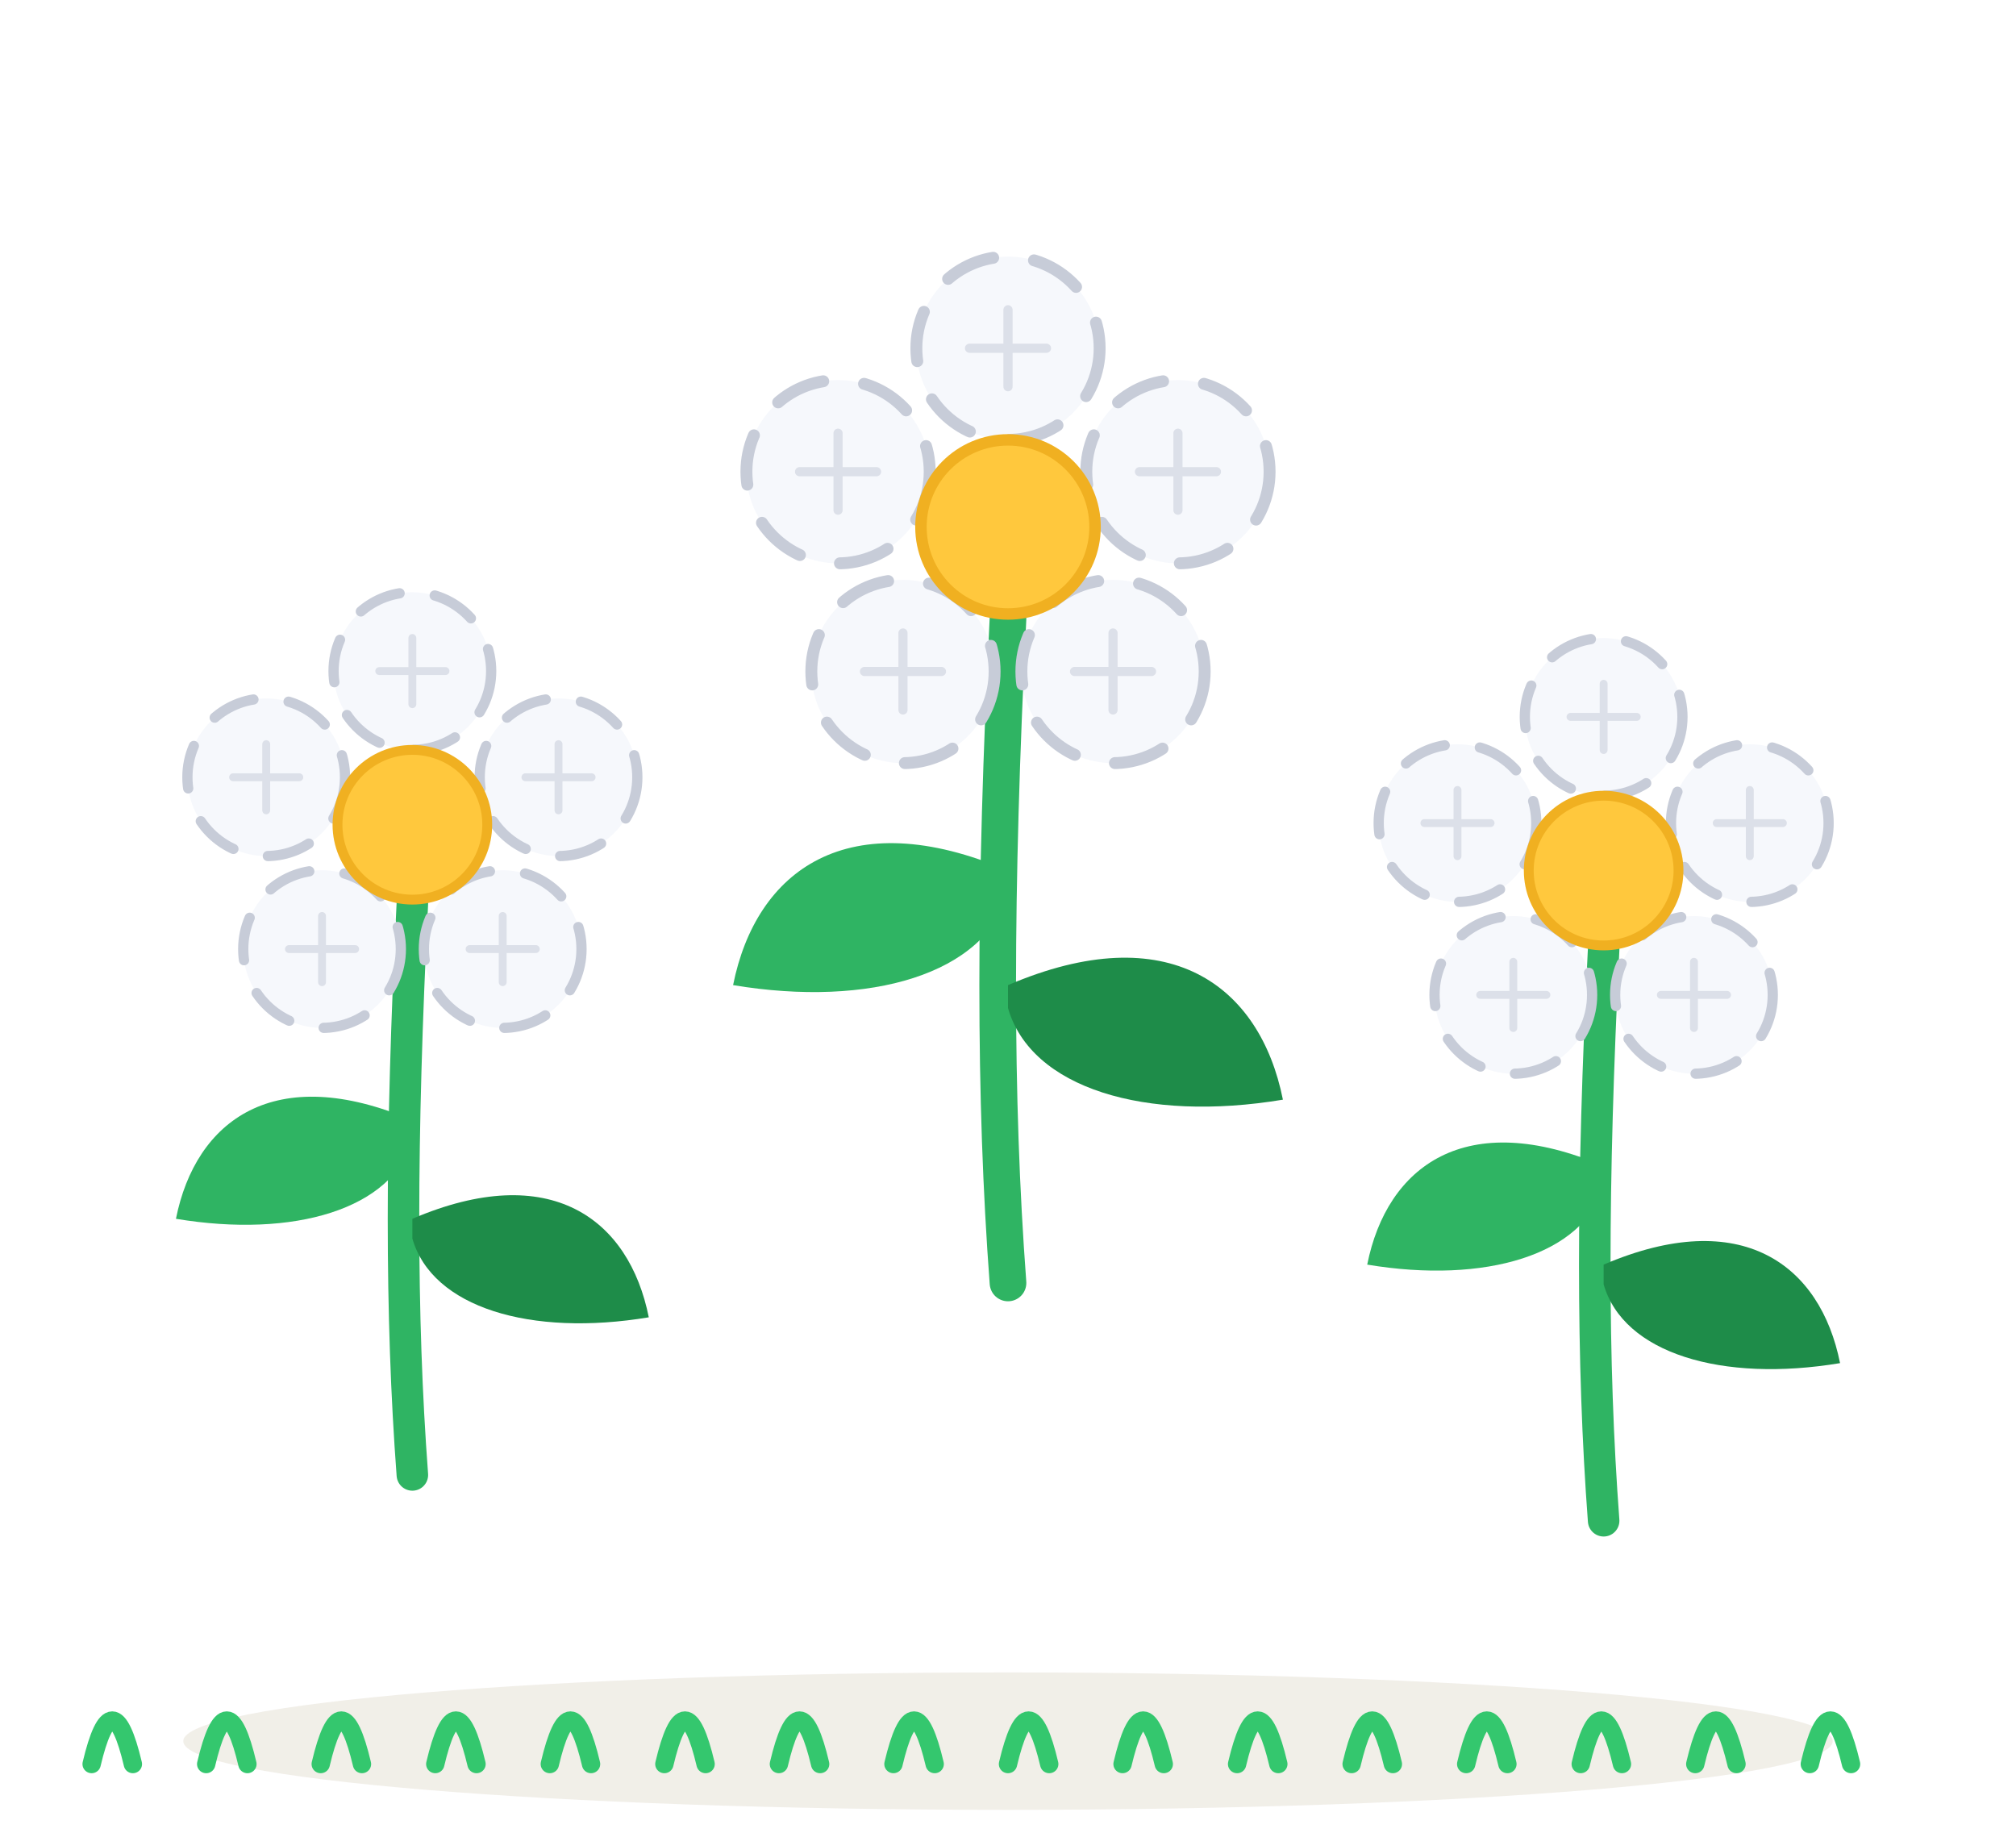
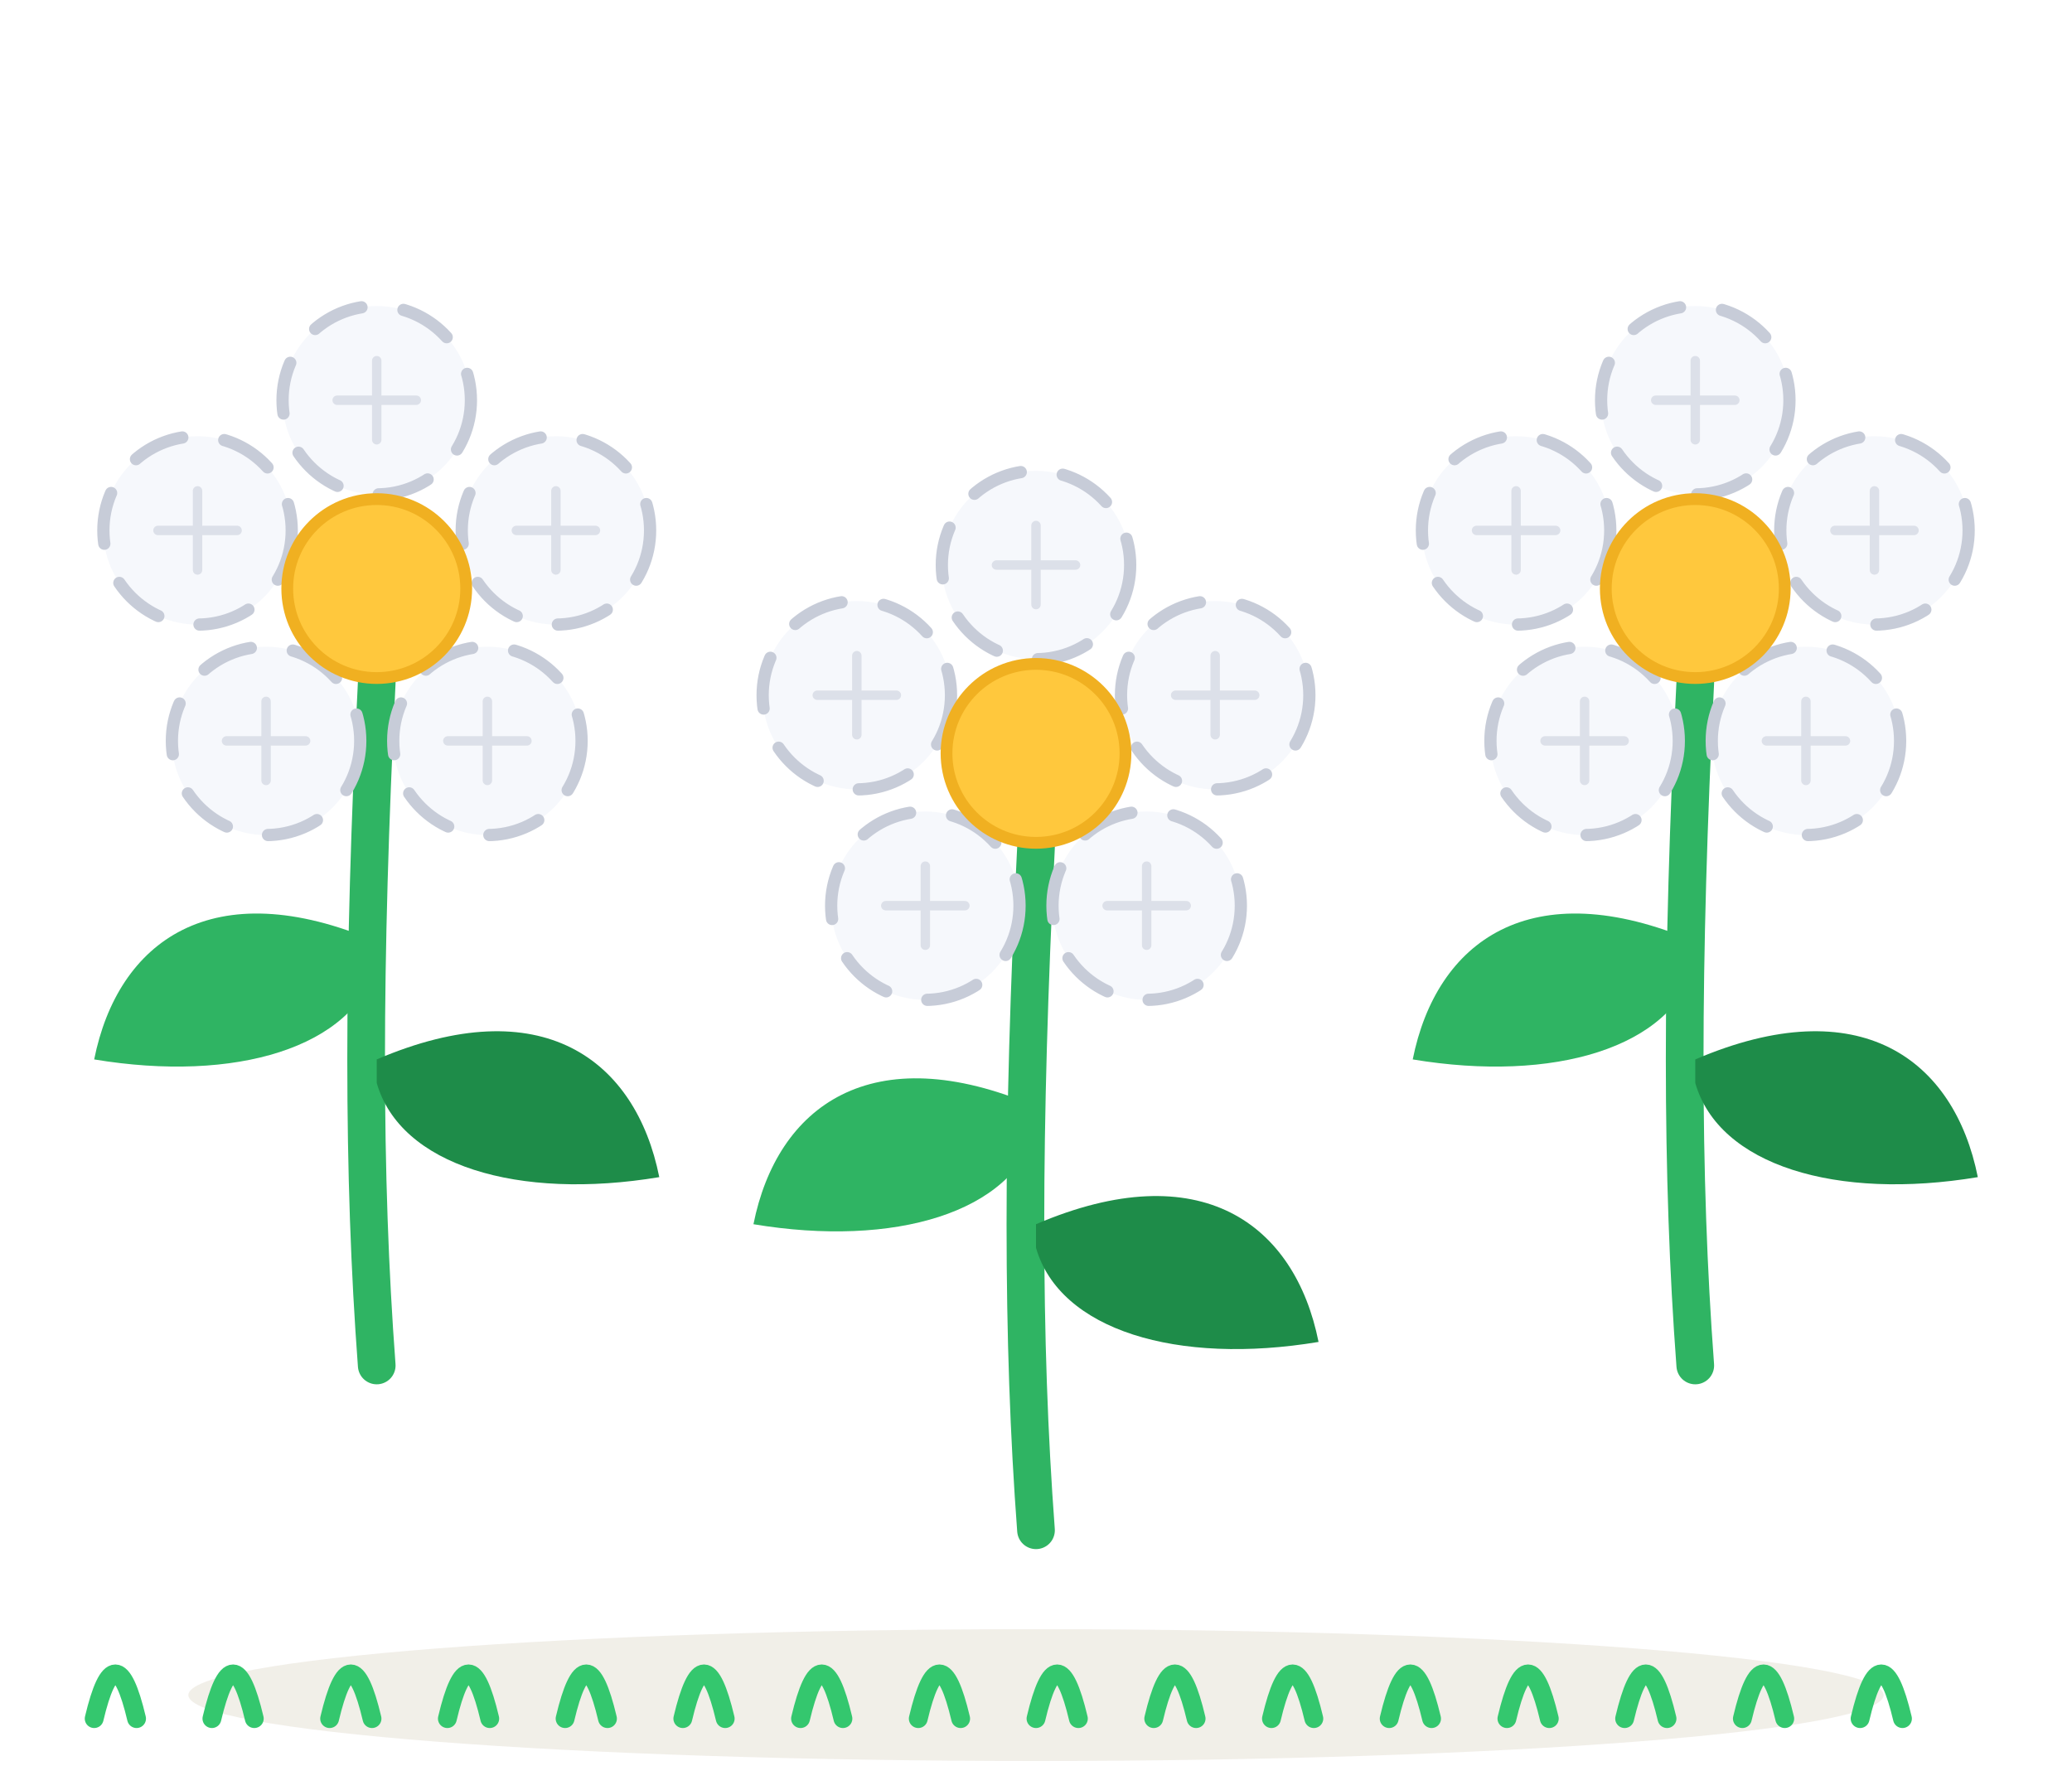
- <svg xmlns="http://www.w3.org/2000/svg" viewBox="0 0 880 800" width="880" height="800" font-family="Fredoka, sans-serif">
-   <ellipse cx="440" cy="760" rx="360" ry="30" fill="#E6E1D6" opacity="0.55" />
-   <g transform="translate(440,230) scale(1.0)">
+ <svg xmlns="http://www.w3.org/2000/svg" viewBox="0 0 880 760" width="880" height="760" font-family="Fredoka, sans-serif">
+   <ellipse cx="440" cy="720" rx="360" ry="28" fill="#E6E1D6" opacity="0.55" />
+   <g transform="translate(160,250)">
    <path d="M0,40 C-6,160 -6,250 0,330" stroke="#2FB463" stroke-width="16" fill="none" stroke-linecap="round" />
    <path d="M0,150 C-70,120 -110,150 -120,200 C-60,210 -10,195 0,160 Z" fill="#2FB463" />
    <path d="M0,200 C70,170 110,200 120,250 C60,260 10,245 0,210 Z" fill="#1E8C49" />
-     <circle cx="4.776122516674678e-15" cy="-78.0" r="40" fill="#F6F8FC" stroke="#C7CCD8" stroke-width="5.2" stroke-dasharray="22.0 18.0" stroke-linecap="round" />
-     <path d="M-16.8,-78.0 H16.8 M4.776122516674678e-15,-94.8 V-61.2" stroke="#C7CCD8" stroke-width="4.0" stroke-linecap="round" opacity="0.55" />
-     <circle cx="74.182" cy="-24.103" r="40" fill="#F6F8FC" stroke="#C7CCD8" stroke-width="5.2" stroke-dasharray="22.0 18.0" stroke-linecap="round" />
-     <path d="M57.382,-24.103 H90.982 M74.182,-40.903 V-7.303" stroke="#C7CCD8" stroke-width="4.0" stroke-linecap="round" opacity="0.55" />
-     <circle cx="45.847" cy="63.103" r="40" fill="#F6F8FC" stroke="#C7CCD8" stroke-width="5.2" stroke-dasharray="22.0 18.0" stroke-linecap="round" />
-     <path d="M29.047,63.103 H62.647 M45.847,46.303 V79.903" stroke="#C7CCD8" stroke-width="4.0" stroke-linecap="round" opacity="0.55" />
-     <circle cx="-45.847" cy="63.103" r="40" fill="#F6F8FC" stroke="#C7CCD8" stroke-width="5.2" stroke-dasharray="22.0 18.0" stroke-linecap="round" />
-     <path d="M-62.647,63.103 H-29.047 M-45.847,46.303 V79.903" stroke="#C7CCD8" stroke-width="4.0" stroke-linecap="round" opacity="0.55" />
-     <circle cx="-74.182" cy="-24.103" r="40" fill="#F6F8FC" stroke="#C7CCD8" stroke-width="5.2" stroke-dasharray="22.0 18.0" stroke-linecap="round" />
-     <path d="M-90.982,-24.103 H-57.382 M-74.182,-40.903 V-7.303" stroke="#C7CCD8" stroke-width="4.0" stroke-linecap="round" opacity="0.55" />
-     <circle cx="0" cy="0" r="38" fill="#FFC83D" stroke="#F0B021" stroke-width="5" />
  </g>
-   <g transform="translate(180,360) scale(0.86)">
+   <circle cx="160.0" cy="170.0" r="40.0" fill="#F6F8FC" stroke="#C7CCD8" stroke-width="5.2" stroke-dasharray="22.0 18.0" stroke-linecap="round" />
+   <path d="M143.2,170.0 H176.8 M160.0,153.2 V186.8" stroke="#C7CCD8" stroke-width="4.0" stroke-linecap="round" opacity="0.55" />
+   <circle cx="236.1" cy="225.3" r="40.0" fill="#F6F8FC" stroke="#C7CCD8" stroke-width="5.2" stroke-dasharray="22.0 18.0" stroke-linecap="round" />
+   <path d="M219.3,225.3 H252.9 M236.1,208.5 V242.1" stroke="#C7CCD8" stroke-width="4.0" stroke-linecap="round" opacity="0.55" />
+   <circle cx="207.0" cy="314.7" r="40.0" fill="#F6F8FC" stroke="#C7CCD8" stroke-width="5.2" stroke-dasharray="22.0 18.0" stroke-linecap="round" />
+   <path d="M190.2,314.7 H223.8 M207.0,297.9 V331.5" stroke="#C7CCD8" stroke-width="4.0" stroke-linecap="round" opacity="0.55" />
+   <circle cx="113.0" cy="314.7" r="40.0" fill="#F6F8FC" stroke="#C7CCD8" stroke-width="5.2" stroke-dasharray="22.0 18.0" stroke-linecap="round" />
+   <path d="M96.2,314.7 H129.8 M113.0,297.9 V331.5" stroke="#C7CCD8" stroke-width="4.0" stroke-linecap="round" opacity="0.55" />
+   <circle cx="83.9" cy="225.3" r="40.0" fill="#F6F8FC" stroke="#C7CCD8" stroke-width="5.2" stroke-dasharray="22.0 18.0" stroke-linecap="round" />
+   <path d="M67.1,225.3 H100.7 M83.9,208.5 V242.1" stroke="#C7CCD8" stroke-width="4.0" stroke-linecap="round" opacity="0.55" />
+   <circle cx="160" cy="250" r="38" fill="#FFC83D" stroke="#F0B021" stroke-width="5" />
+   <g transform="translate(440,320)">
    <path d="M0,40 C-6,160 -6,250 0,330" stroke="#2FB463" stroke-width="16" fill="none" stroke-linecap="round" />
    <path d="M0,150 C-70,120 -110,150 -120,200 C-60,210 -10,195 0,160 Z" fill="#2FB463" />
    <path d="M0,200 C70,170 110,200 120,250 C60,260 10,245 0,210 Z" fill="#1E8C49" />
-     <circle cx="4.776122516674678e-15" cy="-78.0" r="40" fill="#F6F8FC" stroke="#C7CCD8" stroke-width="5.2" stroke-dasharray="22.0 18.0" stroke-linecap="round" />
-     <path d="M-16.8,-78.0 H16.8 M4.776122516674678e-15,-94.8 V-61.2" stroke="#C7CCD8" stroke-width="4.0" stroke-linecap="round" opacity="0.55" />
-     <circle cx="74.182" cy="-24.103" r="40" fill="#F6F8FC" stroke="#C7CCD8" stroke-width="5.2" stroke-dasharray="22.0 18.0" stroke-linecap="round" />
-     <path d="M57.382,-24.103 H90.982 M74.182,-40.903 V-7.303" stroke="#C7CCD8" stroke-width="4.0" stroke-linecap="round" opacity="0.55" />
-     <circle cx="45.847" cy="63.103" r="40" fill="#F6F8FC" stroke="#C7CCD8" stroke-width="5.2" stroke-dasharray="22.0 18.0" stroke-linecap="round" />
-     <path d="M29.047,63.103 H62.647 M45.847,46.303 V79.903" stroke="#C7CCD8" stroke-width="4.0" stroke-linecap="round" opacity="0.55" />
-     <circle cx="-45.847" cy="63.103" r="40" fill="#F6F8FC" stroke="#C7CCD8" stroke-width="5.2" stroke-dasharray="22.0 18.0" stroke-linecap="round" />
-     <path d="M-62.647,63.103 H-29.047 M-45.847,46.303 V79.903" stroke="#C7CCD8" stroke-width="4.0" stroke-linecap="round" opacity="0.55" />
-     <circle cx="-74.182" cy="-24.103" r="40" fill="#F6F8FC" stroke="#C7CCD8" stroke-width="5.2" stroke-dasharray="22.0 18.0" stroke-linecap="round" />
-     <path d="M-90.982,-24.103 H-57.382 M-74.182,-40.903 V-7.303" stroke="#C7CCD8" stroke-width="4.0" stroke-linecap="round" opacity="0.55" />
-     <circle cx="0" cy="0" r="38" fill="#FFC83D" stroke="#F0B021" stroke-width="5" />
  </g>
-   <g transform="translate(700,380) scale(0.86)">
+   <circle cx="440.0" cy="240.0" r="40.0" fill="#F6F8FC" stroke="#C7CCD8" stroke-width="5.2" stroke-dasharray="22.0 18.0" stroke-linecap="round" />
+   <path d="M423.2,240.0 H456.8 M440.0,223.2 V256.8" stroke="#C7CCD8" stroke-width="4.0" stroke-linecap="round" opacity="0.55" />
+   <circle cx="516.1" cy="295.3" r="40.0" fill="#F6F8FC" stroke="#C7CCD8" stroke-width="5.2" stroke-dasharray="22.0 18.0" stroke-linecap="round" />
+   <path d="M499.3,295.3 H532.9 M516.1,278.5 V312.1" stroke="#C7CCD8" stroke-width="4.0" stroke-linecap="round" opacity="0.55" />
+   <circle cx="487.0" cy="384.7" r="40.0" fill="#F6F8FC" stroke="#C7CCD8" stroke-width="5.2" stroke-dasharray="22.0 18.0" stroke-linecap="round" />
+   <path d="M470.2,384.7 H503.8 M487.0,367.9 V401.5" stroke="#C7CCD8" stroke-width="4.0" stroke-linecap="round" opacity="0.55" />
+   <circle cx="393.0" cy="384.7" r="40.0" fill="#F6F8FC" stroke="#C7CCD8" stroke-width="5.2" stroke-dasharray="22.0 18.0" stroke-linecap="round" />
+   <path d="M376.2,384.7 H409.8 M393.0,367.9 V401.5" stroke="#C7CCD8" stroke-width="4.0" stroke-linecap="round" opacity="0.55" />
+   <circle cx="363.9" cy="295.3" r="40.0" fill="#F6F8FC" stroke="#C7CCD8" stroke-width="5.2" stroke-dasharray="22.0 18.0" stroke-linecap="round" />
+   <path d="M347.1,295.3 H380.7 M363.9,278.5 V312.1" stroke="#C7CCD8" stroke-width="4.0" stroke-linecap="round" opacity="0.55" />
+   <circle cx="440" cy="320" r="38" fill="#FFC83D" stroke="#F0B021" stroke-width="5" />
+   <g transform="translate(720,250)">
    <path d="M0,40 C-6,160 -6,250 0,330" stroke="#2FB463" stroke-width="16" fill="none" stroke-linecap="round" />
    <path d="M0,150 C-70,120 -110,150 -120,200 C-60,210 -10,195 0,160 Z" fill="#2FB463" />
    <path d="M0,200 C70,170 110,200 120,250 C60,260 10,245 0,210 Z" fill="#1E8C49" />
-     <circle cx="4.776122516674678e-15" cy="-78.0" r="40" fill="#F6F8FC" stroke="#C7CCD8" stroke-width="5.2" stroke-dasharray="22.0 18.0" stroke-linecap="round" />
-     <path d="M-16.8,-78.0 H16.8 M4.776122516674678e-15,-94.8 V-61.2" stroke="#C7CCD8" stroke-width="4.0" stroke-linecap="round" opacity="0.55" />
-     <circle cx="74.182" cy="-24.103" r="40" fill="#F6F8FC" stroke="#C7CCD8" stroke-width="5.2" stroke-dasharray="22.0 18.0" stroke-linecap="round" />
-     <path d="M57.382,-24.103 H90.982 M74.182,-40.903 V-7.303" stroke="#C7CCD8" stroke-width="4.0" stroke-linecap="round" opacity="0.55" />
-     <circle cx="45.847" cy="63.103" r="40" fill="#F6F8FC" stroke="#C7CCD8" stroke-width="5.2" stroke-dasharray="22.0 18.0" stroke-linecap="round" />
-     <path d="M29.047,63.103 H62.647 M45.847,46.303 V79.903" stroke="#C7CCD8" stroke-width="4.0" stroke-linecap="round" opacity="0.55" />
-     <circle cx="-45.847" cy="63.103" r="40" fill="#F6F8FC" stroke="#C7CCD8" stroke-width="5.2" stroke-dasharray="22.0 18.0" stroke-linecap="round" />
-     <path d="M-62.647,63.103 H-29.047 M-45.847,46.303 V79.903" stroke="#C7CCD8" stroke-width="4.0" stroke-linecap="round" opacity="0.55" />
-     <circle cx="-74.182" cy="-24.103" r="40" fill="#F6F8FC" stroke="#C7CCD8" stroke-width="5.2" stroke-dasharray="22.0 18.0" stroke-linecap="round" />
-     <path d="M-90.982,-24.103 H-57.382 M-74.182,-40.903 V-7.303" stroke="#C7CCD8" stroke-width="4.0" stroke-linecap="round" opacity="0.55" />
-     <circle cx="0" cy="0" r="38" fill="#FFC83D" stroke="#F0B021" stroke-width="5" />
  </g>
-   <path d="M40,770 q9,-38 18,0" fill="none" stroke="#34C76E" stroke-width="8" stroke-linecap="round" />
-   <path d="M90,770 q9,-38 18,0" fill="none" stroke="#34C76E" stroke-width="8" stroke-linecap="round" />
-   <path d="M140,770 q9,-38 18,0" fill="none" stroke="#34C76E" stroke-width="8" stroke-linecap="round" />
-   <path d="M190,770 q9,-38 18,0" fill="none" stroke="#34C76E" stroke-width="8" stroke-linecap="round" />
-   <path d="M240,770 q9,-38 18,0" fill="none" stroke="#34C76E" stroke-width="8" stroke-linecap="round" />
-   <path d="M290,770 q9,-38 18,0" fill="none" stroke="#34C76E" stroke-width="8" stroke-linecap="round" />
-   <path d="M340,770 q9,-38 18,0" fill="none" stroke="#34C76E" stroke-width="8" stroke-linecap="round" />
-   <path d="M390,770 q9,-38 18,0" fill="none" stroke="#34C76E" stroke-width="8" stroke-linecap="round" />
-   <path d="M440,770 q9,-38 18,0" fill="none" stroke="#34C76E" stroke-width="8" stroke-linecap="round" />
-   <path d="M490,770 q9,-38 18,0" fill="none" stroke="#34C76E" stroke-width="8" stroke-linecap="round" />
-   <path d="M540,770 q9,-38 18,0" fill="none" stroke="#34C76E" stroke-width="8" stroke-linecap="round" />
-   <path d="M590,770 q9,-38 18,0" fill="none" stroke="#34C76E" stroke-width="8" stroke-linecap="round" />
-   <path d="M640,770 q9,-38 18,0" fill="none" stroke="#34C76E" stroke-width="8" stroke-linecap="round" />
-   <path d="M690,770 q9,-38 18,0" fill="none" stroke="#34C76E" stroke-width="8" stroke-linecap="round" />
-   <path d="M740,770 q9,-38 18,0" fill="none" stroke="#34C76E" stroke-width="8" stroke-linecap="round" />
-   <path d="M790,770 q9,-38 18,0" fill="none" stroke="#34C76E" stroke-width="8" stroke-linecap="round" />
+   <circle cx="720.0" cy="170.0" r="40.0" fill="#F6F8FC" stroke="#C7CCD8" stroke-width="5.2" stroke-dasharray="22.0 18.0" stroke-linecap="round" />
+   <path d="M703.2,170.0 H736.8 M720.0,153.2 V186.8" stroke="#C7CCD8" stroke-width="4.0" stroke-linecap="round" opacity="0.55" />
+   <circle cx="796.1" cy="225.3" r="40.0" fill="#F6F8FC" stroke="#C7CCD8" stroke-width="5.2" stroke-dasharray="22.0 18.0" stroke-linecap="round" />
+   <path d="M779.3,225.3 H812.9 M796.1,208.5 V242.1" stroke="#C7CCD8" stroke-width="4.0" stroke-linecap="round" opacity="0.55" />
+   <circle cx="767.0" cy="314.7" r="40.0" fill="#F6F8FC" stroke="#C7CCD8" stroke-width="5.2" stroke-dasharray="22.0 18.0" stroke-linecap="round" />
+   <path d="M750.2,314.7 H783.8 M767.0,297.9 V331.5" stroke="#C7CCD8" stroke-width="4.0" stroke-linecap="round" opacity="0.55" />
+   <circle cx="673.0" cy="314.7" r="40.0" fill="#F6F8FC" stroke="#C7CCD8" stroke-width="5.2" stroke-dasharray="22.0 18.0" stroke-linecap="round" />
+   <path d="M656.2,314.7 H689.8 M673.0,297.9 V331.5" stroke="#C7CCD8" stroke-width="4.0" stroke-linecap="round" opacity="0.55" />
+   <circle cx="643.9" cy="225.3" r="40.0" fill="#F6F8FC" stroke="#C7CCD8" stroke-width="5.2" stroke-dasharray="22.0 18.0" stroke-linecap="round" />
+   <path d="M627.1,225.3 H660.7 M643.9,208.5 V242.1" stroke="#C7CCD8" stroke-width="4.0" stroke-linecap="round" opacity="0.55" />
+   <circle cx="720" cy="250" r="38" fill="#FFC83D" stroke="#F0B021" stroke-width="5" />
+   <path d="M40,730 q9,-38 18,0" fill="none" stroke="#34C76E" stroke-width="8" stroke-linecap="round" />
+   <path d="M90,730 q9,-38 18,0" fill="none" stroke="#34C76E" stroke-width="8" stroke-linecap="round" />
+   <path d="M140,730 q9,-38 18,0" fill="none" stroke="#34C76E" stroke-width="8" stroke-linecap="round" />
+   <path d="M190,730 q9,-38 18,0" fill="none" stroke="#34C76E" stroke-width="8" stroke-linecap="round" />
+   <path d="M240,730 q9,-38 18,0" fill="none" stroke="#34C76E" stroke-width="8" stroke-linecap="round" />
+   <path d="M290,730 q9,-38 18,0" fill="none" stroke="#34C76E" stroke-width="8" stroke-linecap="round" />
+   <path d="M340,730 q9,-38 18,0" fill="none" stroke="#34C76E" stroke-width="8" stroke-linecap="round" />
+   <path d="M390,730 q9,-38 18,0" fill="none" stroke="#34C76E" stroke-width="8" stroke-linecap="round" />
+   <path d="M440,730 q9,-38 18,0" fill="none" stroke="#34C76E" stroke-width="8" stroke-linecap="round" />
+   <path d="M490,730 q9,-38 18,0" fill="none" stroke="#34C76E" stroke-width="8" stroke-linecap="round" />
+   <path d="M540,730 q9,-38 18,0" fill="none" stroke="#34C76E" stroke-width="8" stroke-linecap="round" />
+   <path d="M590,730 q9,-38 18,0" fill="none" stroke="#34C76E" stroke-width="8" stroke-linecap="round" />
+   <path d="M640,730 q9,-38 18,0" fill="none" stroke="#34C76E" stroke-width="8" stroke-linecap="round" />
+   <path d="M690,730 q9,-38 18,0" fill="none" stroke="#34C76E" stroke-width="8" stroke-linecap="round" />
+   <path d="M740,730 q9,-38 18,0" fill="none" stroke="#34C76E" stroke-width="8" stroke-linecap="round" />
+   <path d="M790,730 q9,-38 18,0" fill="none" stroke="#34C76E" stroke-width="8" stroke-linecap="round" />
</svg>
